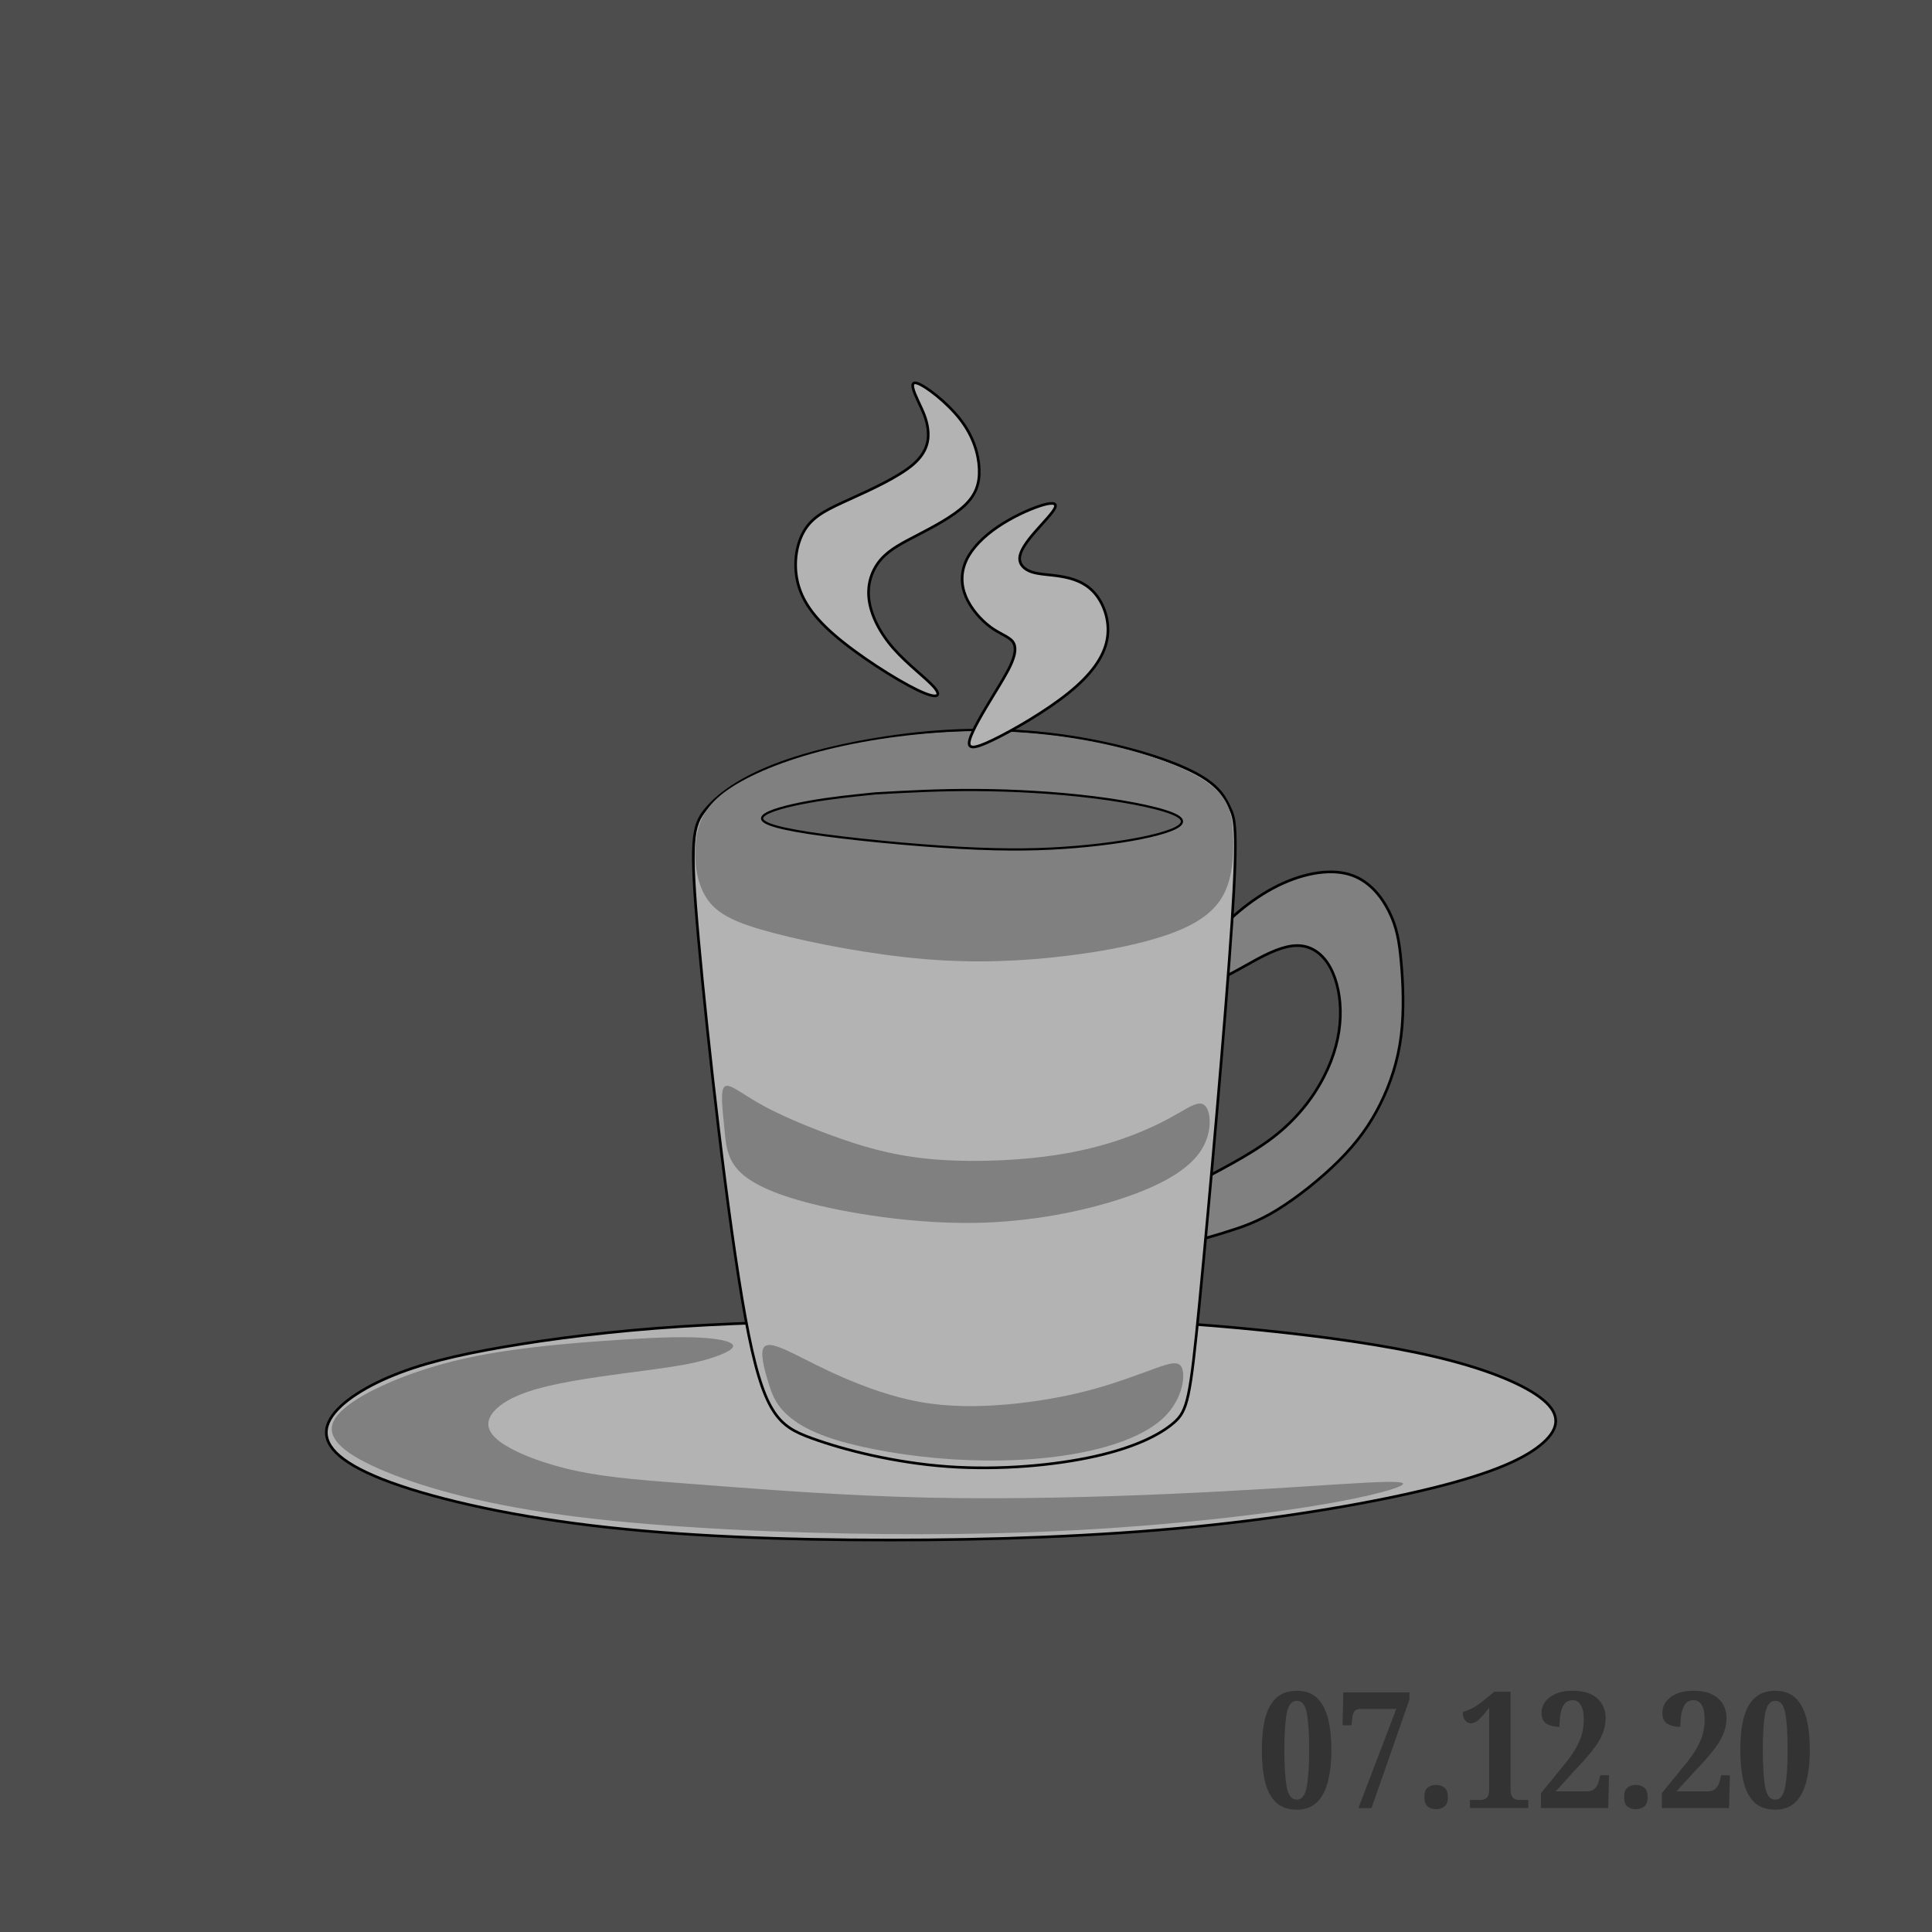
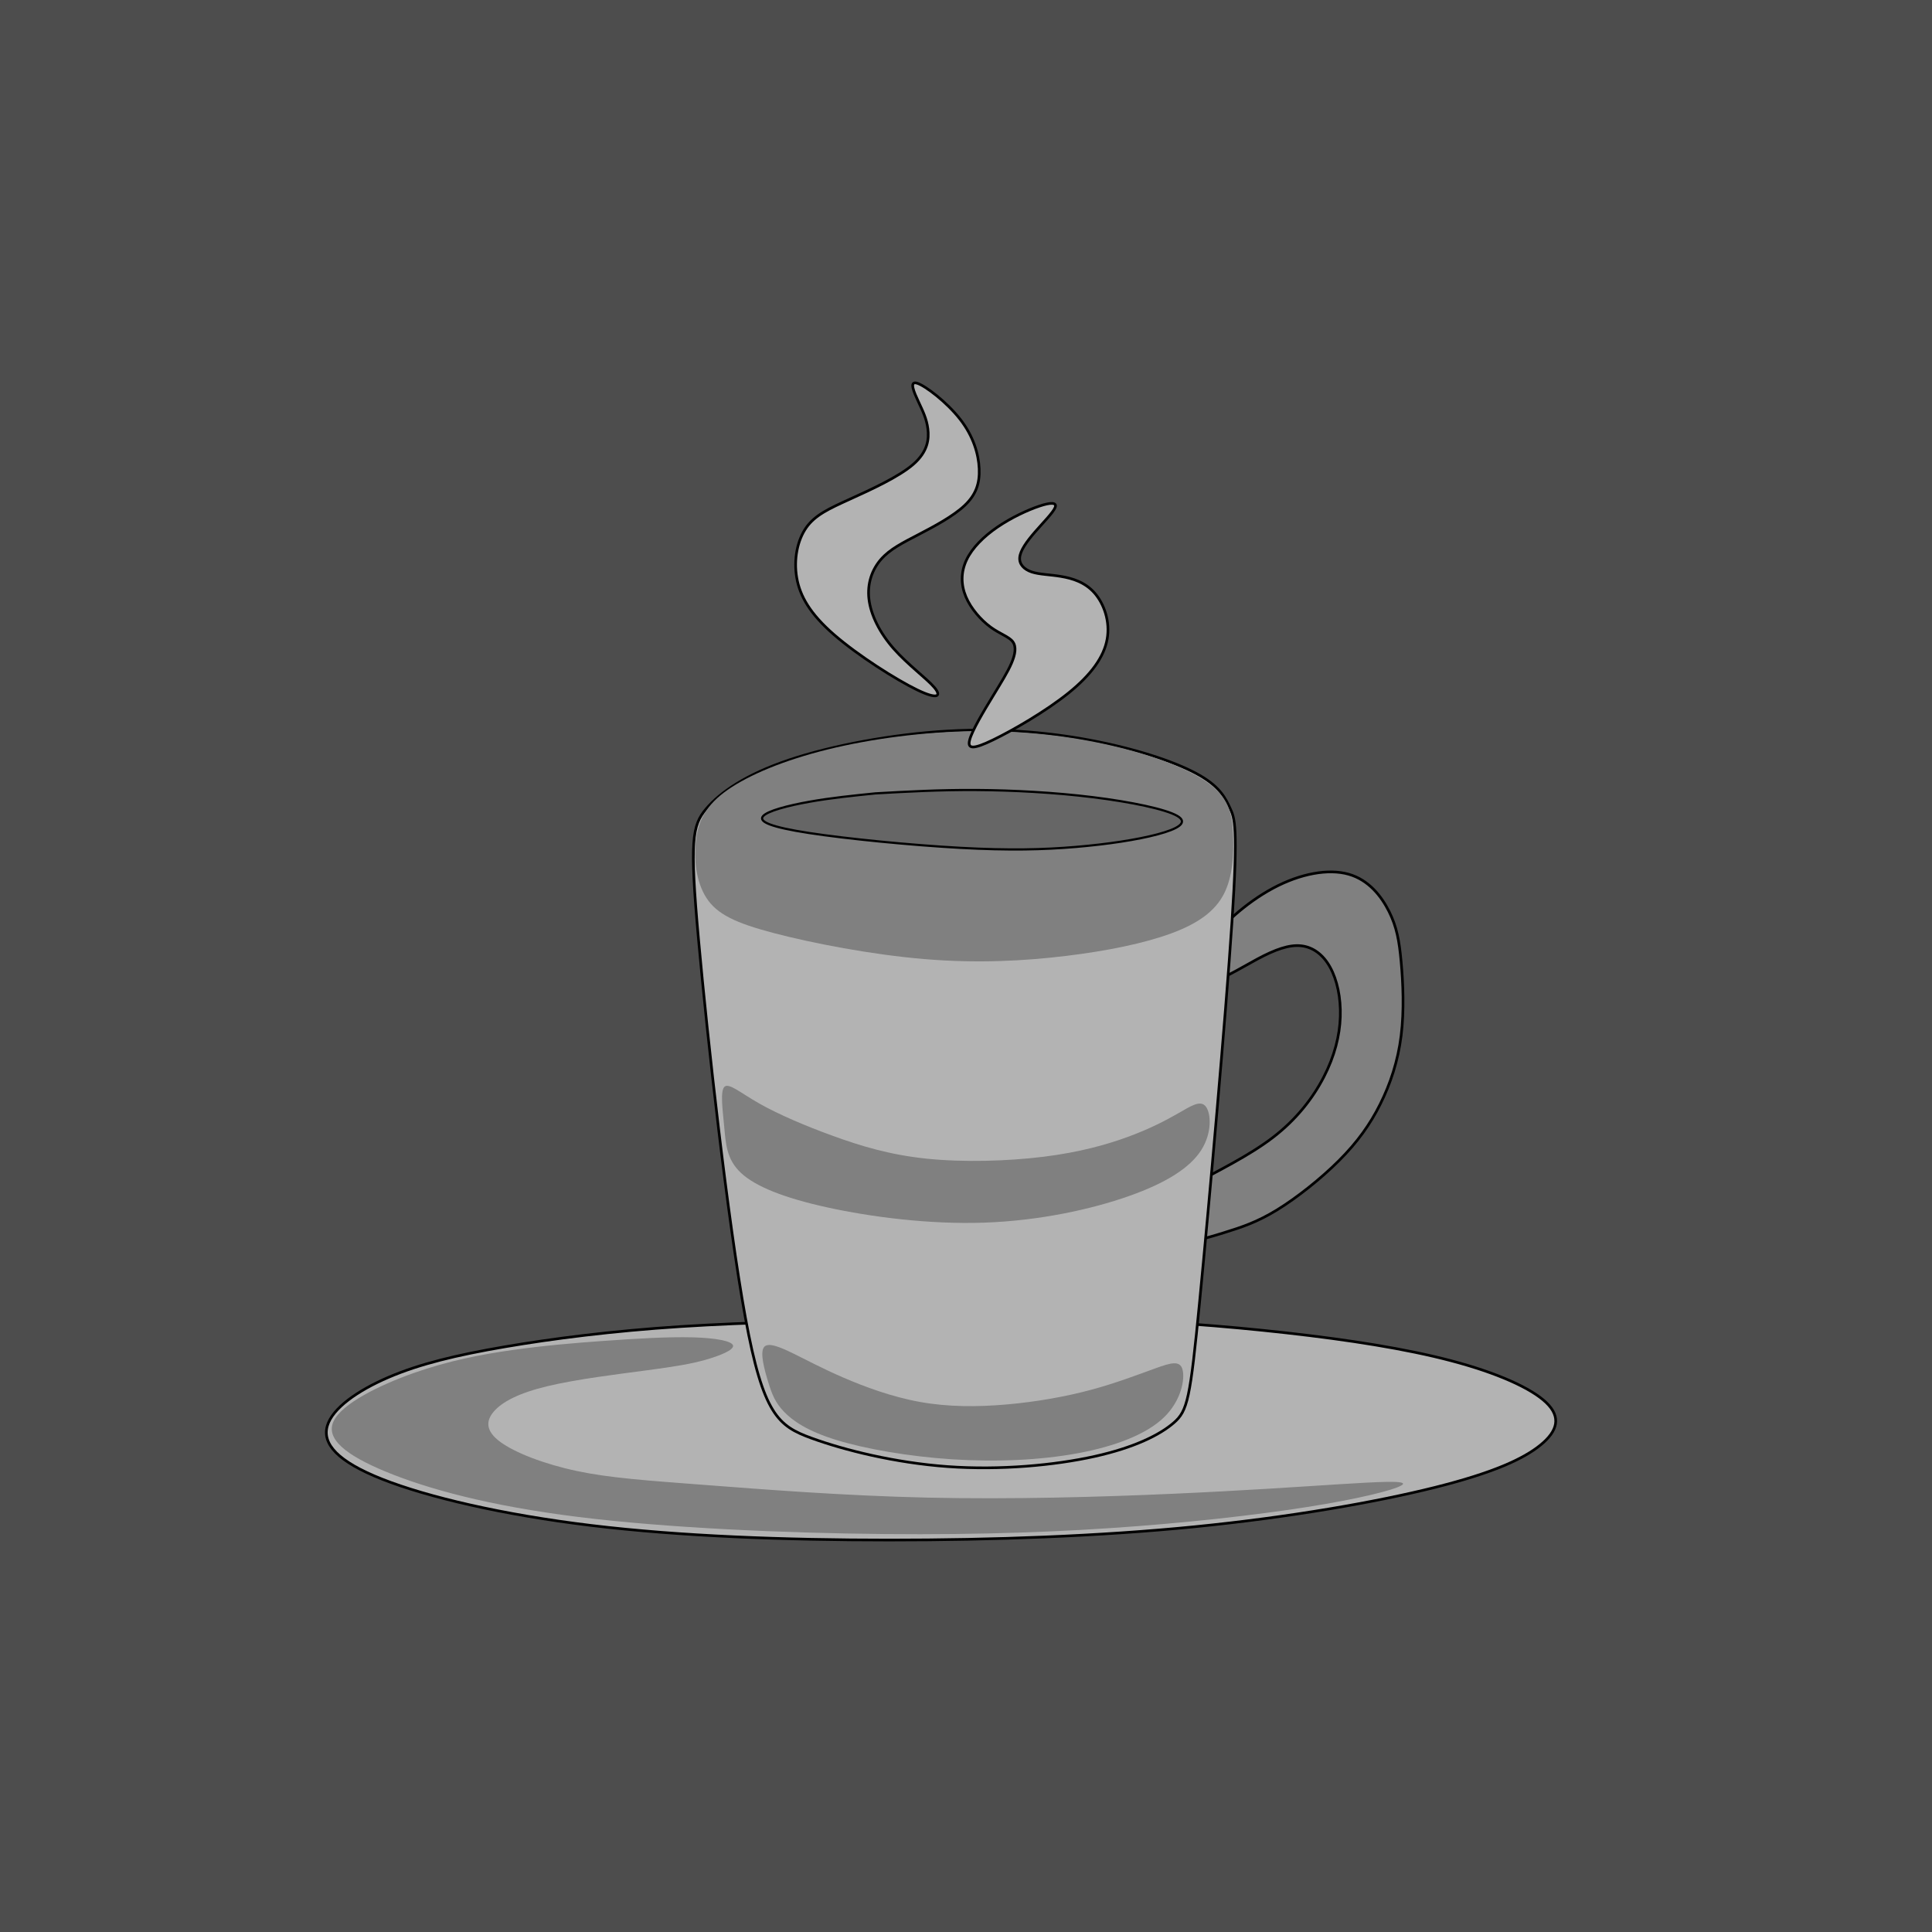
- <svg xmlns="http://www.w3.org/2000/svg" xmlns:ns1="http://www.openswatchbook.org/uri/2009/osb" width="169.333mm" height="169.333mm" viewBox="0 0 169.333 169.333" version="1.1" id="svg9529">
+ <svg xmlns="http://www.w3.org/2000/svg" xmlns:ns1="http://www.openswatchbook.org/uri/2009/osb" width="169.333mm" height="169.333mm" viewBox="0 0 169.333 169.333" id="svg9529">
  <defs id="defs9523">
-     <rect x="-63.5" y="148.167" width="47.625" height="26.458" id="rect12208" />
-     <rect x="148.167" y="1081.907" width="1037.167" height="336.26" id="rect6326" />
-     <rect x="867.833" y="3175" width="910.167" height="296.333" id="rect6314" />
-     <rect x="1820.333" y="3217.333" width="846.667" height="169.333" id="rect6302" />
-     <rect x="113.322" y="786.841" width="1024.177" height="243.75" id="rect2516" />
+     <path d="M-63.5 148.167h47.625v26.458H-63.5z" id="rect12208" />
+     <path d="M148.167 1081.907h1037.167v336.26H148.167z" id="rect6326" />
+     <path d="M867.833 3175H1778v296.333H867.833z" id="rect6314" />
+     <path d="M1820.333 3217.333h846.667v169.333H1820.333z" id="rect6302" />
+     <path d="M113.322 786.841h1024.177v243.75H113.322z" id="rect2516" />
    <linearGradient id="linearGradient1757" ns1:paint="gradient">
-       <stop style="stop-color:#cccccc;stop-opacity:1;" offset="0" id="stop1753" />
-       <stop style="stop-color:#cccccc;stop-opacity:0;" offset="1" id="stop1755" />
+       <stop style="stop-color:#ccc;stop-opacity:1" offset="0" id="stop1753" />
+       <stop style="stop-color:#ccc;stop-opacity:0" offset="1" id="stop1755" />
    </linearGradient>
    <linearGradient id="linearGradient1324" ns1:paint="gradient">
-       <stop style="stop-color:#000000;stop-opacity:1;" offset="0" id="stop1320" />
-       <stop style="stop-color:#000000;stop-opacity:0;" offset="1" id="stop1322" />
+       <stop style="stop-color:#000;stop-opacity:1" offset="0" id="stop1320" />
+       <stop style="stop-color:#000;stop-opacity:0" offset="1" id="stop1322" />
    </linearGradient>
  </defs>
  <g id="layer1" transform="translate(-21.16667,-84.66667)">
    <g id="g12198" transform="translate(210.1549,191.2559)">
-       <rect style="fill:#4d4d4d;fill-opacity:1;stroke:none;stroke-width:1;stroke-miterlimit:4;stroke-dasharray:none;stroke-opacity:1;paint-order:stroke markers fill" id="rect4085-96-1" width="169.333" height="169.333" x="-188.988" y="-106.589" />
+       <path style="fill:#4d4d4d;fill-opacity:1;stroke:none;stroke-width:1;stroke-miterlimit:4;stroke-dasharray:none;stroke-opacity:1;paint-order:stroke markers fill" id="rect4085-96-1" d="M-188.988-106.589h169.333v169.333H-188.988z" />
      <g id="g3943-2" transform="matrix(0.7193736,0,0,0.7193736,-2163.572,-1661.018)">
-         <path style="fill:#b3b3b3;stroke:#000000;stroke-width:0.324px;stroke-linecap:butt;stroke-linejoin:miter;stroke-opacity:1" d="m 2854.054,2321.582 c -8.491,0.154 -17.908,0.309 -26.244,0.849 -8.337,0.54 -15.592,1.467 -21.459,2.47 -5.867,1.004 -10.344,2.084 -14.126,3.705 -3.782,1.621 -6.87,3.782 -7.487,5.944 -0.617,2.162 1.235,4.323 6.716,6.484 5.481,2.161 14.589,4.322 25.473,5.635 10.884,1.312 23.543,1.775 36.279,1.775 12.736,-1e-4 25.55,-0.463 37.205,-1.621 11.656,-1.158 22.153,-3.01 29.255,-4.786 7.101,-1.775 10.806,-3.474 12.89,-5.172 2.084,-1.698 2.547,-3.396 0.695,-5.171 -1.852,-1.775 -6.021,-3.628 -11.578,-5.095 -5.558,-1.467 -12.505,-2.547 -20.069,-3.396 -7.565,-0.849 -15.747,-1.467 -23.62,-1.698 -7.873,-0.232 -15.438,-0.077 -23.929,0.077 z" id="path1394-0" />
-         <path style="fill:#808080;stroke:#000000;stroke-width:0.324px;stroke-linecap:butt;stroke-linejoin:miter;stroke-opacity:1" d="m 2891.877,2280.441 c -1.389,-0.077 -1.544,-1.93 0,-4.323 1.544,-2.393 4.786,-5.326 8.105,-7.102 3.319,-1.775 6.715,-2.393 9.186,-1.698 2.47,0.695 4.014,2.702 4.94,4.554 0.926,1.853 1.235,3.551 1.466,6.098 0.232,2.547 0.386,5.944 -1e-4,9.031 -0.386,3.088 -1.312,5.866 -2.547,8.336 -1.235,2.47 -2.779,4.631 -5.017,6.87 -2.239,2.239 -5.172,4.554 -7.564,6.021 -2.393,1.467 -4.245,2.084 -6.484,2.779 -2.239,0.695 -4.863,1.466 -6.252,1.004 -1.389,-0.463 -1.544,-2.161 -1.081,-3.474 0.463,-1.312 1.544,-2.239 4.014,-3.628 2.47,-1.389 6.33,-3.242 9.263,-5.48 2.933,-2.239 4.94,-4.863 6.252,-7.41 1.312,-2.547 1.93,-5.017 2.007,-7.333 0.077,-2.316 -0.386,-4.477 -1.235,-6.021 -0.849,-1.544 -2.084,-2.47 -3.551,-2.625 -1.467,-0.154 -3.165,0.463 -5.326,1.621 -2.161,1.158 -4.786,2.856 -6.175,2.779 z" id="path1398-6" />
-         <path style="fill:#b3b3b3;stroke:#000000;stroke-width:0.324px;stroke-linecap:butt;stroke-linejoin:miter;stroke-opacity:1" d="m 2894.733,2259.291 c -0.54,-1.158 -1.158,-2.547 -3.705,-4.014 -2.547,-1.467 -7.024,-3.01 -12.35,-4.091 -5.326,-1.081 -11.501,-1.698 -18.294,-1.312 -6.793,0.386 -14.203,1.775 -19.452,3.551 -5.249,1.775 -8.336,3.937 -10.035,5.944 -1.698,2.007 -2.007,3.86 -0.926,15.902 1.081,12.042 3.551,34.272 5.712,46.082 2.162,11.81 4.014,13.199 8.028,14.666 4.014,1.466 10.189,3.01 16.596,3.473 6.407,0.463 13.045,-0.154 17.908,-1.235 4.863,-1.081 7.95,-2.624 9.649,-4.091 1.698,-1.466 2.007,-2.856 3.165,-14.82 1.158,-11.964 3.165,-34.503 3.937,-46.236 0.772,-11.733 0.309,-12.659 -0.231,-13.817 z" id="path1382-5" />
-         <path style="fill:#b3b3b3;stroke:#000000;stroke-width:0.324px;stroke-linecap:butt;stroke-linejoin:miter;stroke-opacity:1" d="m 2856.602,2207.497 c 1.004,0.309 3.628,2.316 5.249,4.4 1.621,2.084 2.238,4.246 2.316,6.021 0.077,1.775 -0.386,3.165 -1.775,4.477 -1.389,1.312 -3.705,2.547 -5.635,3.551 -1.93,1.004 -3.474,1.775 -4.554,3.01 -1.081,1.235 -1.698,2.933 -1.467,4.863 0.232,1.93 1.312,4.091 3.011,6.021 1.698,1.93 4.014,3.628 4.94,4.708 0.926,1.081 0.463,1.544 -2.084,0.309 -2.547,-1.235 -7.178,-4.168 -10.112,-6.715 -2.933,-2.547 -4.168,-4.708 -4.554,-6.947 -0.386,-2.239 0.077,-4.554 1.158,-6.098 1.081,-1.544 2.779,-2.316 5.326,-3.474 2.547,-1.158 5.944,-2.702 7.719,-4.245 1.775,-1.544 1.93,-3.087 1.775,-4.322 -0.154,-1.235 -0.617,-2.161 -1.158,-3.319 -0.54,-1.158 -1.158,-2.547 -0.154,-2.239 z" id="path1386-7" />
-         <path style="fill:#808080;stroke:none;stroke-width:0.324px;stroke-linecap:butt;stroke-linejoin:miter;stroke-opacity:1" d="m 2845.718,2252.12 c -5.327,1.312 -9.576,3.096 -12.176,4.91 -2.599,1.814 -3.548,3.658 -3.868,6.008 -0.32,2.35 -0.011,5.206 1.263,7.174 1.274,1.968 3.512,3.049 8.221,4.284 4.709,1.235 11.887,2.624 18.332,3.165 6.445,0.54 12.157,0.232 17.252,-0.386 5.095,-0.618 9.571,-1.544 12.836,-2.749 3.265,-1.205 5.317,-2.69 6.404,-4.801 1.088,-2.111 1.211,-4.848 1.12,-7.191 -0.09,-2.343 -0.394,-4.291 -2.756,-6.117 -2.361,-1.826 -6.779,-3.529 -11.871,-4.723 -5.092,-1.195 -10.856,-1.881 -16.941,-1.804 -6.085,0.077 -12.49,0.918 -17.817,2.23 z" id="path1406-87" />
-         <path style="fill:#808080;stroke:none;stroke-width:0.324px;stroke-linecap:butt;stroke-linejoin:miter;stroke-opacity:1" d="m 2833.136,2293.216 c -0.54,0.502 -0.232,2.74 -0.039,4.824 0.193,2.084 0.27,4.014 2.046,5.673 1.776,1.659 5.249,3.049 10.537,4.207 5.287,1.158 12.389,2.084 19.104,1.852 6.715,-0.232 13.045,-1.621 17.638,-3.242 4.593,-1.621 7.449,-3.473 8.8,-5.596 1.351,-2.123 1.196,-4.515 0.54,-5.326 -0.656,-0.811 -1.814,-0.039 -3.358,0.849 -1.544,0.888 -3.473,1.891 -6.098,2.856 -2.624,0.965 -5.944,1.891 -10.305,2.432 -4.361,0.54 -9.764,0.695 -14.241,0.232 -4.477,-0.463 -8.028,-1.544 -11.424,-2.779 -3.396,-1.235 -6.638,-2.624 -8.954,-3.937 -2.316,-1.312 -3.705,-2.547 -4.246,-2.045 z" id="path1410-6" />
-         <path style="fill:#808080;stroke:none;stroke-width:0.324px;stroke-linecap:butt;stroke-linejoin:miter;stroke-opacity:1" d="m 2829.199,2323.744 c 2.933,0.077 4.863,0.463 4.979,1.003 0.116,0.54 -1.583,1.235 -3.358,1.737 -1.775,0.502 -3.628,0.81 -7.101,1.274 -3.474,0.463 -8.568,1.081 -12.119,1.93 -3.551,0.849 -5.558,1.93 -6.561,3.088 -1.004,1.158 -1.004,2.393 0.772,3.705 1.776,1.312 5.326,2.701 9.34,3.551 4.014,0.849 8.491,1.158 15.592,1.698 7.102,0.54 16.827,1.312 27.094,1.544 10.266,0.232 21.073,-0.077 29.795,-0.463 8.723,-0.386 15.361,-0.849 20.262,-1.158 4.902,-0.309 8.066,-0.463 7.912,-0.039 -0.154,0.424 -3.628,1.428 -9.417,2.431 -5.789,1.004 -13.894,2.007 -22.887,2.702 -8.993,0.695 -18.873,1.081 -30.953,0.965 -12.08,-0.116 -26.36,-0.733 -37.244,-2.084 -10.884,-1.351 -18.371,-3.435 -23.35,-5.48 -4.979,-2.046 -7.449,-4.052 -6.446,-6.175 1.003,-2.123 5.48,-4.361 9.726,-5.867 4.246,-1.505 8.259,-2.277 12.08,-2.817 3.821,-0.54 7.449,-0.849 11.231,-1.119 3.782,-0.27 7.719,-0.502 10.652,-0.424 z" id="path1414-2" />
-         <path style="fill:#808080;stroke:none;stroke-width:0.324px;stroke-linecap:butt;stroke-linejoin:miter;stroke-opacity:1" d="m 2837.922,2324.979 c 0.463,-0.695 1.93,-0.077 3.589,0.733 1.66,0.81 3.512,1.814 6.098,2.933 2.586,1.119 5.905,2.354 9.34,2.972 3.435,0.618 6.986,0.618 10.536,0.309 3.551,-0.309 7.101,-0.926 10.266,-1.775 3.165,-0.849 5.944,-1.93 7.873,-2.624 1.93,-0.695 3.01,-1.003 3.319,0.155 0.309,1.158 -0.154,3.782 -2.277,5.828 -2.123,2.045 -5.905,3.512 -10.498,4.361 -4.593,0.849 -9.996,1.081 -15.322,0.734 -5.326,-0.347 -10.575,-1.274 -14.087,-2.354 -3.512,-1.081 -5.287,-2.316 -6.368,-3.435 -1.081,-1.119 -1.467,-2.123 -1.93,-3.628 -0.463,-1.505 -1.004,-3.512 -0.54,-4.207 z" id="path1418-9" />
-         <path style="fill:#b3b3b3;stroke:#000000;stroke-width:0.324px;stroke-linecap:butt;stroke-linejoin:miter;stroke-opacity:1" d="m 2871.499,2222.471 c -1.39,0.463 -3.397,1.389 -5.095,2.547 -1.698,1.158 -3.088,2.547 -3.782,4.014 -0.695,1.467 -0.695,3.01 -0.077,4.477 0.618,1.467 1.853,2.856 3.011,3.705 1.158,0.849 2.239,1.158 2.701,1.775 0.463,0.618 0.308,1.544 -0.155,2.624 -0.463,1.081 -1.235,2.316 -2.316,4.091 -1.081,1.775 -2.47,4.091 -2.779,5.249 -0.309,1.158 0.463,1.158 2.856,-1e-4 2.393,-1.158 6.407,-3.474 9.185,-5.712 2.779,-2.238 4.322,-4.4 4.708,-6.561 0.386,-2.161 -0.386,-4.322 -1.544,-5.635 -1.158,-1.312 -2.701,-1.776 -4.091,-2.007 -1.389,-0.232 -2.624,-0.232 -3.551,-0.54 -0.926,-0.309 -1.544,-0.926 -1.467,-1.775 0.077,-0.849 0.849,-1.93 1.852,-3.088 1.004,-1.158 2.239,-2.393 2.47,-3.01 0.232,-0.618 -0.54,-0.618 -1.93,-0.154 z" id="path1390-6" />
-         <path style="fill:#666666;stroke:#000000;stroke-width:0.269px;stroke-linecap:butt;stroke-linejoin:miter;stroke-opacity:1" d="m 2843.507,2258.487 c -2.622,0.466 -5.168,1.124 -5.692,1.782 -0.524,0.658 0.974,1.316 5.617,2.029 4.644,0.713 12.433,1.48 18.424,1.809 5.992,0.329 10.186,0.219 14.081,-0.11 3.895,-0.329 7.49,-0.877 9.961,-1.535 2.471,-0.658 3.82,-1.426 2.397,-2.248 -1.423,-0.823 -5.617,-1.7 -10.261,-2.276 -4.644,-0.576 -9.736,-0.85 -14.23,-0.877 -4.494,-0.028 -8.389,0.192 -12.283,0.411 -2.696,0.274 -5.392,0.548 -8.014,1.014 z" id="path1402-4" />
+         <path style="fill:#b3b3b3;stroke:#000;stroke-width:.324px;stroke-linecap:butt;stroke-linejoin:miter;stroke-opacity:1" d="m2854.054 2321.582c-8.491.154-17.908.309-26.244.849-8.337.54-15.592 1.467-21.459 2.47-5.867 1.004-10.344 2.084-14.126 3.705-3.782 1.621-6.87 3.782-7.487 5.944-.617 2.162 1.235 4.323 6.716 6.484 5.481 2.161 14.589 4.322 25.473 5.635 10.884 1.312 23.543 1.775 36.279 1.775 12.736-1e-4 25.55-.463 37.205-1.621 11.656-1.158 22.153-3.01 29.255-4.786 7.101-1.775 10.806-3.474 12.89-5.172 2.084-1.698 2.547-3.396.695-5.171-1.852-1.775-6.021-3.628-11.578-5.095-5.558-1.467-12.505-2.547-20.069-3.396-7.565-.849-15.747-1.467-23.62-1.698-7.873-.232-15.438-.077-23.929.077z" id="path1394-0" />
+         <path style="fill:gray;stroke:#000;stroke-width:.324px;stroke-linecap:butt;stroke-linejoin:miter;stroke-opacity:1" d="m2891.877 2280.441c-1.389-.077-1.544-1.93.0-4.323 1.544-2.393 4.786-5.326 8.105-7.102 3.319-1.775 6.715-2.393 9.186-1.698 2.47.695 4.014 2.702 4.94 4.554.926 1.853 1.235 3.551 1.466 6.098.232 2.547.386 5.944-1e-4 9.031-.386 3.088-1.312 5.866-2.547 8.336-1.235 2.47-2.779 4.631-5.017 6.87-2.239 2.239-5.172 4.554-7.564 6.021-2.393 1.467-4.245 2.084-6.484 2.779-2.239.695-4.863 1.466-6.252 1.004-1.389-.463-1.544-2.161-1.081-3.474.463-1.312 1.544-2.239 4.014-3.628 2.47-1.389 6.33-3.242 9.263-5.48 2.933-2.239 4.94-4.863 6.252-7.41 1.312-2.547 1.93-5.017 2.007-7.333.077-2.316-.386-4.477-1.235-6.021-.849-1.544-2.084-2.47-3.551-2.625-1.467-.154-3.165.463-5.326 1.621-2.161 1.158-4.786 2.856-6.175 2.779z" id="path1398-6" />
+         <path style="fill:#b3b3b3;stroke:#000;stroke-width:.324px;stroke-linecap:butt;stroke-linejoin:miter;stroke-opacity:1" d="m2894.733 2259.291c-.54-1.158-1.158-2.547-3.705-4.014-2.547-1.467-7.024-3.01-12.35-4.091-5.326-1.081-11.501-1.698-18.294-1.312-6.793.386-14.203 1.775-19.452 3.551-5.249 1.775-8.336 3.937-10.035 5.944-1.698 2.007-2.007 3.86-.926 15.902 1.081 12.042 3.551 34.272 5.712 46.082 2.162 11.81 4.014 13.199 8.028 14.666 4.014 1.466 10.189 3.01 16.596 3.473 6.407.463 13.045-.154 17.908-1.235 4.863-1.081 7.95-2.624 9.649-4.091 1.698-1.466 2.007-2.856 3.165-14.82 1.158-11.964 3.165-34.503 3.937-46.236.772-11.733.309-12.659-.231-13.817z" id="path1382-5" />
+         <path style="fill:#b3b3b3;stroke:#000;stroke-width:.324px;stroke-linecap:butt;stroke-linejoin:miter;stroke-opacity:1" d="m2856.602 2207.497c1.004.309 3.628 2.316 5.249 4.4 1.621 2.084 2.238 4.246 2.316 6.021.077 1.775-.386 3.165-1.775 4.477-1.389 1.312-3.705 2.547-5.635 3.551-1.93 1.004-3.474 1.775-4.554 3.01-1.081 1.235-1.698 2.933-1.467 4.863.232 1.93 1.312 4.091 3.011 6.021 1.698 1.93 4.014 3.628 4.94 4.708.926 1.081.463 1.544-2.084.309-2.547-1.235-7.178-4.168-10.112-6.715-2.933-2.547-4.168-4.708-4.554-6.947-.386-2.239.077-4.554 1.158-6.098 1.081-1.544 2.779-2.316 5.326-3.474 2.547-1.158 5.944-2.702 7.719-4.245 1.775-1.544 1.93-3.087 1.775-4.322-.154-1.235-.617-2.161-1.158-3.319-.54-1.158-1.158-2.547-.154-2.239z" id="path1386-7" />
+         <path style="fill:gray;stroke:none;stroke-width:.324px;stroke-linecap:butt;stroke-linejoin:miter;stroke-opacity:1" d="m2845.718 2252.12c-5.327 1.312-9.576 3.096-12.176 4.91-2.599 1.814-3.548 3.658-3.868 6.008-.32 2.35-.011 5.206 1.263 7.174 1.274 1.968 3.512 3.049 8.221 4.284 4.709 1.235 11.887 2.624 18.332 3.165 6.445.54 12.157.232 17.252-.386 5.095-.618 9.571-1.544 12.836-2.749 3.265-1.205 5.317-2.69 6.404-4.801 1.088-2.111 1.211-4.848 1.12-7.191-.09-2.343-.394-4.291-2.756-6.117-2.361-1.826-6.779-3.529-11.871-4.723-5.092-1.195-10.856-1.881-16.941-1.804-6.085.077-12.49.918-17.817 2.23z" id="path1406-87" />
+         <path style="fill:gray;stroke:none;stroke-width:.324px;stroke-linecap:butt;stroke-linejoin:miter;stroke-opacity:1" d="m2833.136 2293.216c-.54.502-.232 2.74-.039 4.824.193 2.084.27 4.014 2.046 5.673 1.776 1.659 5.249 3.049 10.537 4.207 5.287 1.158 12.389 2.084 19.104 1.852 6.715-.232 13.045-1.621 17.638-3.242 4.593-1.621 7.449-3.473 8.8-5.596 1.351-2.123 1.196-4.515.54-5.326-.656-.811-1.814-.039-3.358.849-1.544.888-3.473 1.891-6.098 2.856-2.624.965-5.944 1.891-10.305 2.432-4.361.54-9.764.695-14.241.232-4.477-.463-8.028-1.544-11.424-2.779-3.396-1.235-6.638-2.624-8.954-3.937-2.316-1.312-3.705-2.547-4.246-2.045z" id="path1410-6" />
+         <path style="fill:gray;stroke:none;stroke-width:.324px;stroke-linecap:butt;stroke-linejoin:miter;stroke-opacity:1" d="m2829.199 2323.744c2.933.077 4.863.463 4.979 1.003.116.54-1.583 1.235-3.358 1.737-1.775.502-3.628.81-7.101 1.274-3.474.463-8.568 1.081-12.119 1.93-3.551.849-5.558 1.93-6.561 3.088-1.004 1.158-1.004 2.393.772 3.705 1.776 1.312 5.326 2.701 9.34 3.551 4.014.849 8.491 1.158 15.592 1.698 7.102.54 16.827 1.312 27.094 1.544 10.266.232 21.073-.077 29.795-.463 8.723-.386 15.361-.849 20.262-1.158 4.902-.309 8.066-.463 7.912-.039-.154.424-3.628 1.428-9.417 2.431-5.789 1.004-13.894 2.007-22.887 2.702-8.993.695-18.873 1.081-30.953.965-12.08-.116-26.36-.733-37.244-2.084-10.884-1.351-18.371-3.435-23.35-5.48-4.979-2.046-7.449-4.052-6.446-6.175 1.003-2.123 5.48-4.361 9.726-5.867 4.246-1.505 8.259-2.277 12.08-2.817 3.821-.54 7.449-.849 11.231-1.119 3.782-.27 7.719-.502 10.652-.424z" id="path1414-2" />
+         <path style="fill:gray;stroke:none;stroke-width:.324px;stroke-linecap:butt;stroke-linejoin:miter;stroke-opacity:1" d="m2837.922 2324.979c.463-.695 1.93-.077 3.589.733 1.66.81 3.512 1.814 6.098 2.933 2.586 1.119 5.905 2.354 9.34 2.972 3.435.618 6.986.618 10.536.309 3.551-.309 7.101-.926 10.266-1.775 3.165-.849 5.944-1.93 7.873-2.624 1.93-.695 3.01-1.003 3.319.155.309 1.158-.154 3.782-2.277 5.828-2.123 2.045-5.905 3.512-10.498 4.361-4.593.849-9.996 1.081-15.322.734-5.326-.347-10.575-1.274-14.087-2.354-3.512-1.081-5.287-2.316-6.368-3.435-1.081-1.119-1.467-2.123-1.93-3.628-.463-1.505-1.004-3.512-.54-4.207z" id="path1418-9" />
+         <path style="fill:#b3b3b3;stroke:#000;stroke-width:.324px;stroke-linecap:butt;stroke-linejoin:miter;stroke-opacity:1" d="m2871.499 2222.471c-1.39.463-3.397 1.389-5.095 2.547-1.698 1.158-3.088 2.547-3.782 4.014-.695 1.467-.695 3.01-.077 4.477.618 1.467 1.853 2.856 3.011 3.705 1.158.849 2.239 1.158 2.701 1.775.463.618.308 1.544-.155 2.624-.463 1.081-1.235 2.316-2.316 4.091-1.081 1.775-2.47 4.091-2.779 5.249-.309 1.158.463 1.158 2.856-1e-4 2.393-1.158 6.407-3.474 9.185-5.712 2.779-2.238 4.322-4.4 4.708-6.561.386-2.161-.386-4.322-1.544-5.635-1.158-1.312-2.701-1.776-4.091-2.007-1.389-.232-2.624-.232-3.551-.54-.926-.309-1.544-.926-1.467-1.775.077-.849.849-1.93 1.852-3.088 1.004-1.158 2.239-2.393 2.47-3.01.232-.618-.54-.618-1.93-.154z" id="path1390-6" />
+         <path style="fill:#666;stroke:#000;stroke-width:.269px;stroke-linecap:butt;stroke-linejoin:miter;stroke-opacity:1" d="m2843.507 2258.487c-2.622.466-5.168 1.124-5.692 1.782-.524.658.974 1.316 5.617 2.029 4.644.713 12.433 1.48 18.424 1.809 5.992.329 10.186.219 14.081-.11 3.895-.329 7.49-.877 9.961-1.535 2.471-.658 3.82-1.426 2.397-2.248-1.423-.823-5.617-1.7-10.261-2.276-4.644-.576-9.736-.85-14.23-.877-4.494-.028-8.389.192-12.283.411-2.696.274-5.392.548-8.014 1.014z" id="path1402-4" />
      </g>
-     </g>
-     <g aria-label="07.12.20" id="text12206" style="font-style:normal;font-weight:normal;font-size:10.583px;line-height:1.25;font-family:sans-serif;white-space:pre;shape-inside:url(#rect12208);fill:#000000;fill-opacity:1;stroke:none" transform="matrix(1.341792,0,0,1.341792,216.5695,31.40246)">
-       <path d="m -60.918,157.906 q -0.857,0 -1.365,-0.476 -0.497,-0.476 -0.709,-1.344 -0.212,-0.878 -0.212,-2.085 0,-1.196 0.212,-2.053 0.222,-0.868 0.72,-1.333 0.508,-0.476 1.365,-0.476 0.815,0 1.302,0.466 0.497,0.466 0.72,1.333 0.222,0.868 0.222,2.074 0,1.196 -0.233,2.074 -0.222,0.868 -0.72,1.344 -0.497,0.476 -1.302,0.476 z m 0,-0.656 q 0.497,0 0.646,-0.847 0.159,-0.847 0.159,-2.392 0,-1.545 -0.148,-2.381 -0.148,-0.836 -0.646,-0.836 -0.519,0 -0.677,0.836 -0.148,0.836 -0.148,2.381 0,1.545 0.148,2.392 0.148,0.847 0.667,0.847 z" style="font-style:normal;font-variant:normal;font-weight:bold;font-stretch:condensed;font-family:'Noto Serif';-inkscape-font-specification:'Noto Serif Bold Condensed';fill:#333333" id="path12212" />
-       <path d="m -56.896,157.8 2.476,-6.477 h -2.339 q -0.254,0 -0.381,0.138 -0.116,0.138 -0.148,0.413 l -0.064,0.519 h -0.582 l 0.053,-2.148 h 4.318 v 0.466 l -2.476,7.091 z" style="font-style:normal;font-variant:normal;font-weight:bold;font-stretch:condensed;font-family:'Noto Serif';-inkscape-font-specification:'Noto Serif Bold Condensed';fill:#333333" id="path12214" />
-       <path d="m -51.816,157.874 q -0.328,0 -0.55,-0.169 -0.222,-0.169 -0.222,-0.624 0,-0.455 0.222,-0.624 0.222,-0.169 0.55,-0.169 0.296,0 0.529,0.169 0.233,0.169 0.233,0.624 0,0.455 -0.233,0.624 -0.233,0.169 -0.529,0.169 z" style="font-style:normal;font-variant:normal;font-weight:bold;font-stretch:condensed;font-family:'Noto Serif';-inkscape-font-specification:'Noto Serif Bold Condensed';fill:#333333" id="path12216" />
-       <path d="m -49.615,157.8 v -0.529 h 0.677 q 0.265,0 0.423,-0.138 0.159,-0.138 0.159,-0.572 v -5.323 q -0.339,0.466 -0.635,0.751 -0.286,0.275 -0.561,0.275 -0.212,0 -0.37,-0.191 -0.159,-0.201 -0.159,-0.54 0.265,-0.085 0.614,-0.254 0.349,-0.169 0.804,-0.55 l 0.646,-0.529 h 1.058 v 6.361 q 0,0.37 0.138,0.54 0.138,0.169 0.444,0.169 h 0.582 v 0.529 z" style="font-style:normal;font-variant:normal;font-weight:bold;font-stretch:condensed;font-family:'Noto Serif';-inkscape-font-specification:'Noto Serif Bold Condensed';fill:#333333" id="path12218" />
-       <path d="m -44.969,157.8 v -0.974 l 1.355,-1.662 q 0.561,-0.667 0.868,-1.185 0.317,-0.529 0.444,-0.995 0.127,-0.476 0.127,-0.995 0,-0.624 -0.201,-0.931 -0.191,-0.307 -0.519,-0.307 -0.466,0 -0.667,0.455 -0.201,0.444 -0.201,1.291 -0.476,0 -0.825,-0.191 -0.349,-0.201 -0.349,-0.73 0,-0.37 0.222,-0.699 0.233,-0.328 0.677,-0.529 0.455,-0.212 1.143,-0.212 1.048,0 1.598,0.497 0.55,0.487 0.55,1.302 0,0.561 -0.233,1.079 -0.222,0.519 -0.677,1.079 -0.444,0.561 -1.122,1.259 l -1.228,1.355 h 2.074 q 0.275,0 0.476,-0.18 0.201,-0.191 0.286,-0.561 l 0.074,-0.307 h 0.571 l -0.053,2.138 z" style="font-style:normal;font-variant:normal;font-weight:bold;font-stretch:condensed;font-family:'Noto Serif';-inkscape-font-specification:'Noto Serif Bold Condensed';fill:#333333" id="path12220" />
-       <path d="m -38.767,157.874 q -0.328,0 -0.55,-0.169 -0.222,-0.169 -0.222,-0.624 0,-0.455 0.222,-0.624 0.222,-0.169 0.55,-0.169 0.296,0 0.529,0.169 0.233,0.169 0.233,0.624 0,0.455 -0.233,0.624 -0.233,0.169 -0.529,0.169 z" style="font-style:normal;font-variant:normal;font-weight:bold;font-stretch:condensed;font-family:'Noto Serif';-inkscape-font-specification:'Noto Serif Bold Condensed';fill:#333333" id="path12222" />
-       <path d="m -37.074,157.8 v -0.974 l 1.355,-1.662 q 0.561,-0.667 0.868,-1.185 0.317,-0.529 0.444,-0.995 0.127,-0.476 0.127,-0.995 0,-0.624 -0.201,-0.931 -0.19,-0.307 -0.519,-0.307 -0.466,0 -0.667,0.455 -0.201,0.444 -0.201,1.291 -0.476,0 -0.825,-0.191 -0.349,-0.201 -0.349,-0.73 0,-0.37 0.222,-0.699 0.233,-0.328 0.677,-0.529 0.455,-0.212 1.143,-0.212 1.048,0 1.598,0.497 0.55,0.487 0.55,1.302 0,0.561 -0.233,1.079 -0.222,0.519 -0.677,1.079 -0.444,0.561 -1.122,1.259 l -1.228,1.355 h 2.074 q 0.275,0 0.476,-0.18 0.201,-0.191 0.286,-0.561 l 0.074,-0.307 h 0.571 l -0.053,2.138 z" style="font-style:normal;font-variant:normal;font-weight:bold;font-stretch:condensed;font-family:'Noto Serif';-inkscape-font-specification:'Noto Serif Bold Condensed';fill:#333333" id="path12224" />
-       <path d="m -29.665,157.906 q -0.857,0 -1.365,-0.476 -0.497,-0.476 -0.709,-1.344 -0.212,-0.878 -0.212,-2.085 0,-1.196 0.212,-2.053 0.222,-0.868 0.72,-1.333 0.508,-0.476 1.365,-0.476 0.815,0 1.302,0.466 0.497,0.466 0.72,1.333 0.222,0.868 0.222,2.074 0,1.196 -0.233,2.074 -0.222,0.868 -0.72,1.344 -0.497,0.476 -1.302,0.476 z m 0,-0.656 q 0.497,0 0.646,-0.847 0.159,-0.847 0.159,-2.392 0,-1.545 -0.148,-2.381 -0.148,-0.836 -0.646,-0.836 -0.519,0 -0.677,0.836 -0.148,0.836 -0.148,2.381 0,1.545 0.148,2.392 0.148,0.847 0.667,0.847 z" style="font-style:normal;font-variant:normal;font-weight:bold;font-stretch:condensed;font-family:'Noto Serif';-inkscape-font-specification:'Noto Serif Bold Condensed';fill:#333333" id="path12226" />
    </g>
  </g>
</svg>
